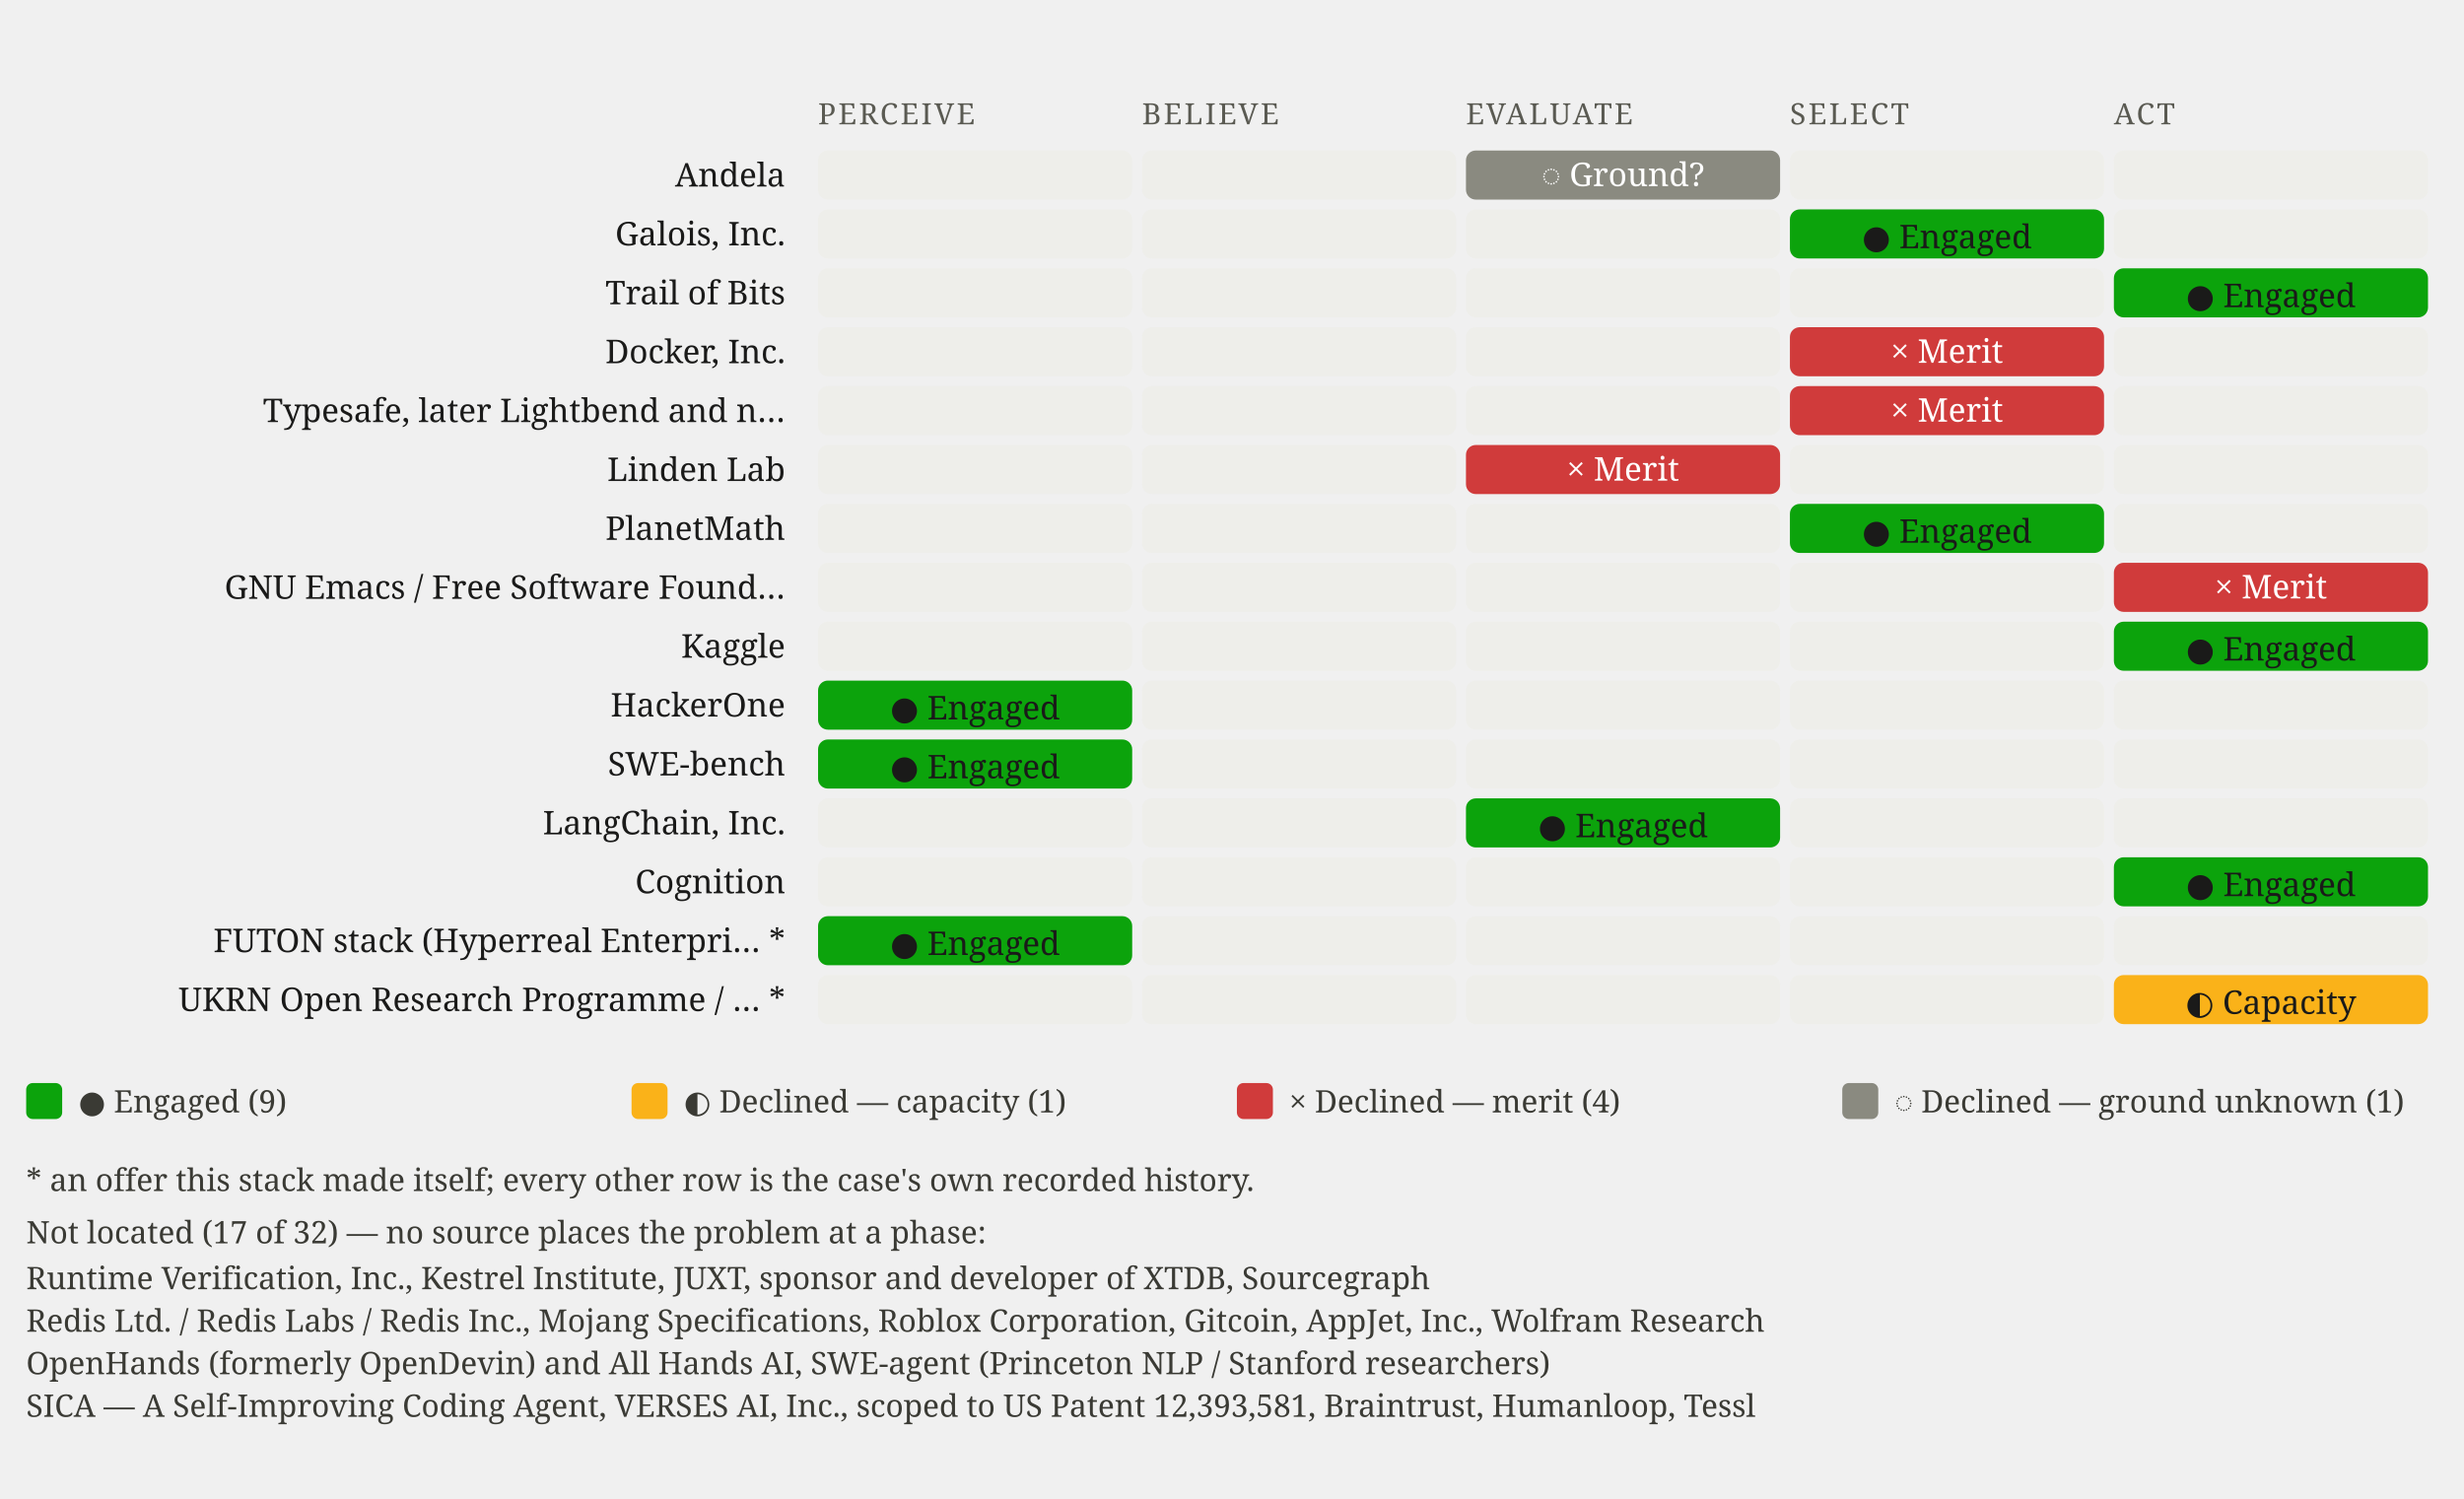
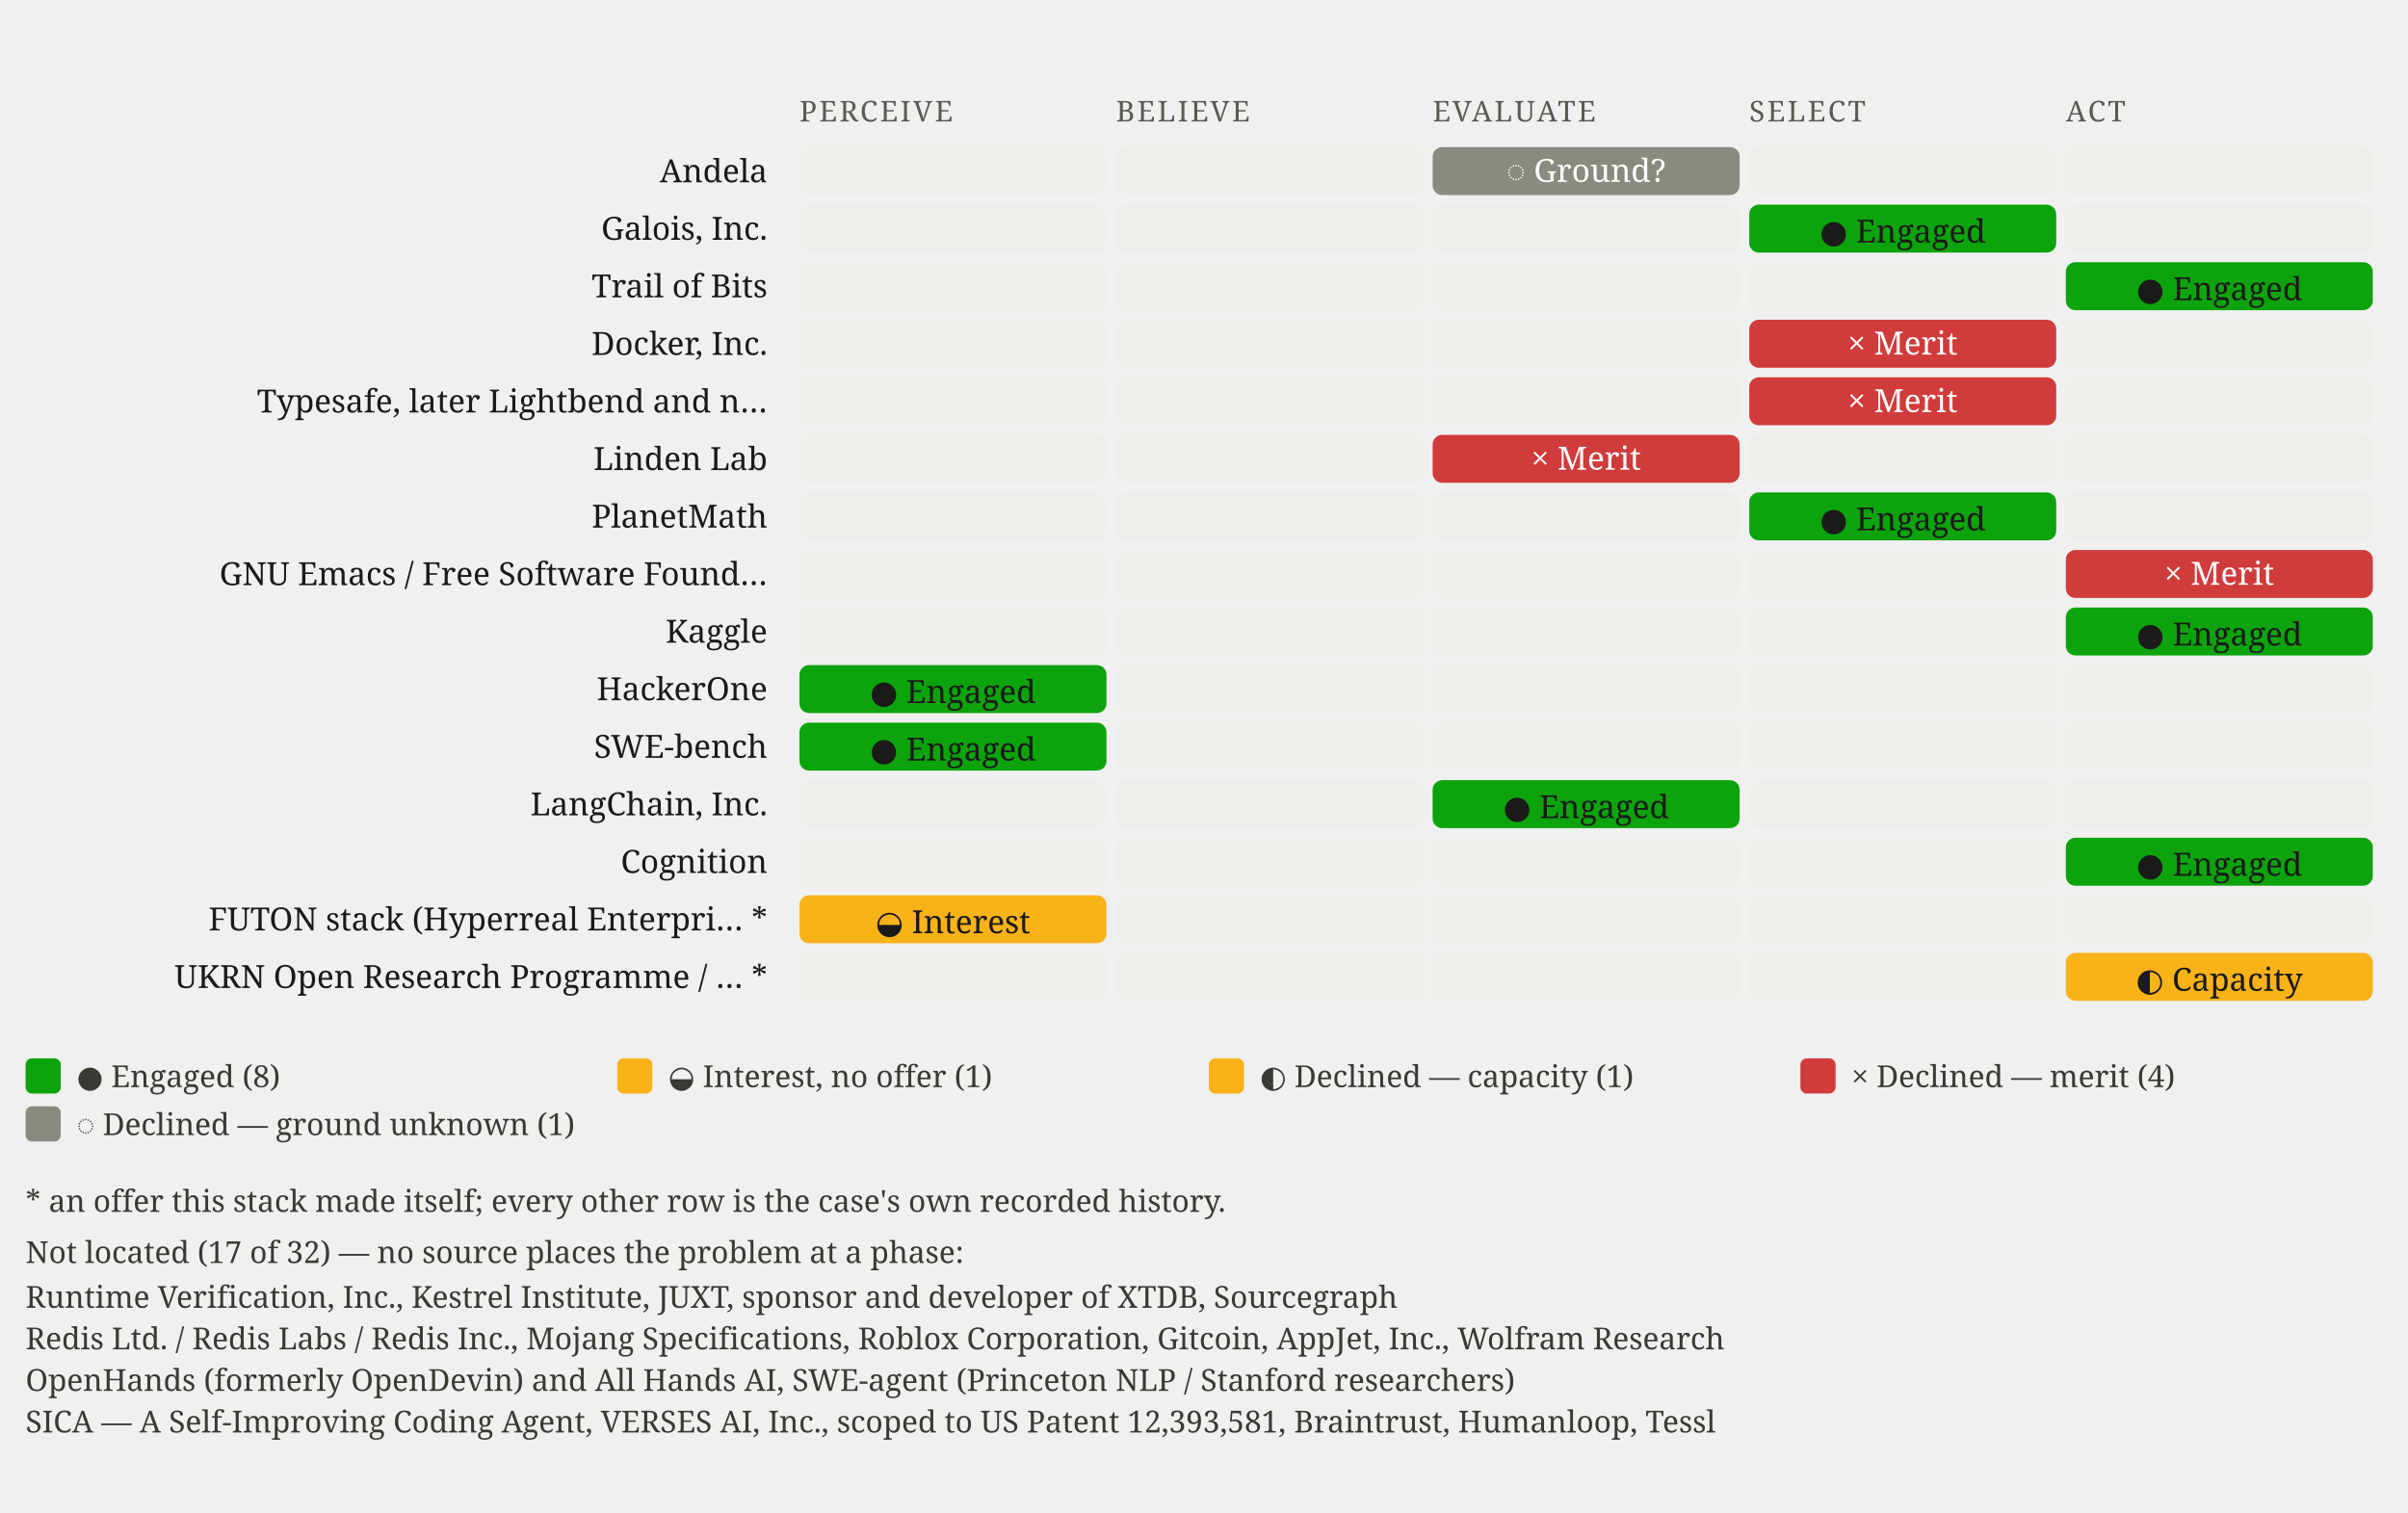
- <svg xmlns="http://www.w3.org/2000/svg" width="753" height="458" viewBox="0 0 753 458" role="img" aria-labelledby="t d">
+ <svg xmlns="http://www.w3.org/2000/svg" width="753" height="473" viewBox="0 0 753 473" role="img" aria-labelledby="t d">
  <style>.o{font:10px Georgia,serif;fill:#1a1a19}.o.u{fill:#9a9a92}.h{font:9px Georgia,serif;fill:#5a5a52;letter-spacing:.08em}.g{font:10px Georgia,serif;text-anchor:middle;dominant-baseline:central}.lg{font:9.5px Georgia,serif;fill:#3a3a34}</style>
  <text class="h" x="250" y="38">PERCEIVE</text>
  <text class="h" x="349" y="38">BELIEVE</text>
  <text class="h" x="448" y="38">EVALUATE</text>
  <text class="h" x="547" y="38">SELECT</text>
  <text class="h" x="646" y="38">ACT</text>
  <text class="o" x="240" y="57" text-anchor="end">Andela</text>
  <rect x="250" y="46" width="96" height="15" rx="3" fill="#eeeeea" />
  <rect x="349" y="46" width="96" height="15" rx="3" fill="#eeeeea" />
  <rect x="448" y="46" width="96" height="15" rx="3" fill="#8a8a80" />
  <text class="g" x="496" y="53" fill="#ffffff">◌ Ground?</text>
  <rect x="547" y="46" width="96" height="15" rx="3" fill="#eeeeea" />
  <rect x="646" y="46" width="96" height="15" rx="3" fill="#eeeeea" />
  <text class="o" x="240" y="75" text-anchor="end">Galois, Inc.</text>
  <rect x="250" y="64" width="96" height="15" rx="3" fill="#eeeeea" />
  <rect x="349" y="64" width="96" height="15" rx="3" fill="#eeeeea" />
  <rect x="448" y="64" width="96" height="15" rx="3" fill="#eeeeea" />
  <rect x="547" y="64" width="96" height="15" rx="3" fill="#0ca30c" />
  <text class="g" x="595" y="71" fill="#1a1a19">● Engaged</text>
  <rect x="646" y="64" width="96" height="15" rx="3" fill="#eeeeea" />
  <text class="o" x="240" y="93" text-anchor="end">Trail of Bits</text>
  <rect x="250" y="82" width="96" height="15" rx="3" fill="#eeeeea" />
  <rect x="349" y="82" width="96" height="15" rx="3" fill="#eeeeea" />
  <rect x="448" y="82" width="96" height="15" rx="3" fill="#eeeeea" />
  <rect x="547" y="82" width="96" height="15" rx="3" fill="#eeeeea" />
  <rect x="646" y="82" width="96" height="15" rx="3" fill="#0ca30c" />
  <text class="g" x="694" y="89" fill="#1a1a19">● Engaged</text>
  <text class="o" x="240" y="111" text-anchor="end">Docker, Inc.</text>
  <rect x="250" y="100" width="96" height="15" rx="3" fill="#eeeeea" />
  <rect x="349" y="100" width="96" height="15" rx="3" fill="#eeeeea" />
  <rect x="448" y="100" width="96" height="15" rx="3" fill="#eeeeea" />
  <rect x="547" y="100" width="96" height="15" rx="3" fill="#d03b3b" />
  <text class="g" x="595" y="107" fill="#ffffff">× Merit</text>
  <rect x="646" y="100" width="96" height="15" rx="3" fill="#eeeeea" />
  <text class="o" x="240" y="129" text-anchor="end">Typesafe, later Lightbend and n…</text>
  <rect x="250" y="118" width="96" height="15" rx="3" fill="#eeeeea" />
  <rect x="349" y="118" width="96" height="15" rx="3" fill="#eeeeea" />
  <rect x="448" y="118" width="96" height="15" rx="3" fill="#eeeeea" />
  <rect x="547" y="118" width="96" height="15" rx="3" fill="#d03b3b" />
  <text class="g" x="595" y="125" fill="#ffffff">× Merit</text>
  <rect x="646" y="118" width="96" height="15" rx="3" fill="#eeeeea" />
  <text class="o" x="240" y="147" text-anchor="end">Linden Lab</text>
  <rect x="250" y="136" width="96" height="15" rx="3" fill="#eeeeea" />
  <rect x="349" y="136" width="96" height="15" rx="3" fill="#eeeeea" />
  <rect x="448" y="136" width="96" height="15" rx="3" fill="#d03b3b" />
  <text class="g" x="496" y="143" fill="#ffffff">× Merit</text>
  <rect x="547" y="136" width="96" height="15" rx="3" fill="#eeeeea" />
  <rect x="646" y="136" width="96" height="15" rx="3" fill="#eeeeea" />
  <text class="o" x="240" y="165" text-anchor="end">PlanetMath</text>
  <rect x="250" y="154" width="96" height="15" rx="3" fill="#eeeeea" />
  <rect x="349" y="154" width="96" height="15" rx="3" fill="#eeeeea" />
  <rect x="448" y="154" width="96" height="15" rx="3" fill="#eeeeea" />
  <rect x="547" y="154" width="96" height="15" rx="3" fill="#0ca30c" />
  <text class="g" x="595" y="161" fill="#1a1a19">● Engaged</text>
  <rect x="646" y="154" width="96" height="15" rx="3" fill="#eeeeea" />
  <text class="o" x="240" y="183" text-anchor="end">GNU Emacs / Free Software Found…</text>
  <rect x="250" y="172" width="96" height="15" rx="3" fill="#eeeeea" />
  <rect x="349" y="172" width="96" height="15" rx="3" fill="#eeeeea" />
  <rect x="448" y="172" width="96" height="15" rx="3" fill="#eeeeea" />
  <rect x="547" y="172" width="96" height="15" rx="3" fill="#eeeeea" />
  <rect x="646" y="172" width="96" height="15" rx="3" fill="#d03b3b" />
  <text class="g" x="694" y="179" fill="#ffffff">× Merit</text>
  <text class="o" x="240" y="201" text-anchor="end">Kaggle</text>
  <rect x="250" y="190" width="96" height="15" rx="3" fill="#eeeeea" />
  <rect x="349" y="190" width="96" height="15" rx="3" fill="#eeeeea" />
  <rect x="448" y="190" width="96" height="15" rx="3" fill="#eeeeea" />
  <rect x="547" y="190" width="96" height="15" rx="3" fill="#eeeeea" />
  <rect x="646" y="190" width="96" height="15" rx="3" fill="#0ca30c" />
  <text class="g" x="694" y="197" fill="#1a1a19">● Engaged</text>
  <text class="o" x="240" y="219" text-anchor="end">HackerOne</text>
  <rect x="250" y="208" width="96" height="15" rx="3" fill="#0ca30c" />
  <text class="g" x="298" y="215" fill="#1a1a19">● Engaged</text>
  <rect x="349" y="208" width="96" height="15" rx="3" fill="#eeeeea" />
  <rect x="448" y="208" width="96" height="15" rx="3" fill="#eeeeea" />
  <rect x="547" y="208" width="96" height="15" rx="3" fill="#eeeeea" />
  <rect x="646" y="208" width="96" height="15" rx="3" fill="#eeeeea" />
  <text class="o" x="240" y="237" text-anchor="end">SWE-bench</text>
  <rect x="250" y="226" width="96" height="15" rx="3" fill="#0ca30c" />
  <text class="g" x="298" y="233" fill="#1a1a19">● Engaged</text>
  <rect x="349" y="226" width="96" height="15" rx="3" fill="#eeeeea" />
  <rect x="448" y="226" width="96" height="15" rx="3" fill="#eeeeea" />
  <rect x="547" y="226" width="96" height="15" rx="3" fill="#eeeeea" />
  <rect x="646" y="226" width="96" height="15" rx="3" fill="#eeeeea" />
  <text class="o" x="240" y="255" text-anchor="end">LangChain, Inc.</text>
  <rect x="250" y="244" width="96" height="15" rx="3" fill="#eeeeea" />
  <rect x="349" y="244" width="96" height="15" rx="3" fill="#eeeeea" />
  <rect x="448" y="244" width="96" height="15" rx="3" fill="#0ca30c" />
  <text class="g" x="496" y="251" fill="#1a1a19">● Engaged</text>
  <rect x="547" y="244" width="96" height="15" rx="3" fill="#eeeeea" />
  <rect x="646" y="244" width="96" height="15" rx="3" fill="#eeeeea" />
  <text class="o" x="240" y="273" text-anchor="end">Cognition</text>
  <rect x="250" y="262" width="96" height="15" rx="3" fill="#eeeeea" />
  <rect x="349" y="262" width="96" height="15" rx="3" fill="#eeeeea" />
  <rect x="448" y="262" width="96" height="15" rx="3" fill="#eeeeea" />
  <rect x="547" y="262" width="96" height="15" rx="3" fill="#eeeeea" />
  <rect x="646" y="262" width="96" height="15" rx="3" fill="#0ca30c" />
  <text class="g" x="694" y="269" fill="#1a1a19">● Engaged</text>
  <text class="o" x="240" y="291" text-anchor="end">FUTON stack (Hyperreal Enterpri… *</text>
-   <rect x="250" y="280" width="96" height="15" rx="3" fill="#0ca30c" />
-   <text class="g" x="298" y="287" fill="#1a1a19">● Engaged</text>
+   <rect x="250" y="280" width="96" height="15" rx="3" fill="#fab219" />
+   <text class="g" x="298" y="287" fill="#1a1a19">◒ Interest</text>
  <rect x="349" y="280" width="96" height="15" rx="3" fill="#eeeeea" />
  <rect x="448" y="280" width="96" height="15" rx="3" fill="#eeeeea" />
  <rect x="547" y="280" width="96" height="15" rx="3" fill="#eeeeea" />
  <rect x="646" y="280" width="96" height="15" rx="3" fill="#eeeeea" />
  <text class="o" x="240" y="309" text-anchor="end">UKRN Open Research Programme / … *</text>
  <rect x="250" y="298" width="96" height="15" rx="3" fill="#eeeeea" />
  <rect x="349" y="298" width="96" height="15" rx="3" fill="#eeeeea" />
  <rect x="448" y="298" width="96" height="15" rx="3" fill="#eeeeea" />
  <rect x="547" y="298" width="96" height="15" rx="3" fill="#eeeeea" />
  <rect x="646" y="298" width="96" height="15" rx="3" fill="#fab219" />
  <text class="g" x="694" y="305" fill="#1a1a19">◐ Capacity</text>
  <rect x="8" y="331" width="11" height="11" rx="2" fill="#0ca30c" />
-   <text class="lg" x="24" y="340">● Engaged (9)</text>
+   <text class="lg" x="24" y="340">● Engaged (8)</text>
  <rect x="193" y="331" width="11" height="11" rx="2" fill="#fab219" />
-   <text class="lg" x="209" y="340">◐ Declined — capacity (1)</text>
-   <rect x="378" y="331" width="11" height="11" rx="2" fill="#d03b3b" />
-   <text class="lg" x="394" y="340">× Declined — merit (4)</text>
-   <rect x="563" y="331" width="11" height="11" rx="2" fill="#8a8a80" />
-   <text class="lg" x="579" y="340">◌ Declined — ground unknown (1)</text>
-   <text class="lg" x="8" y="364" fill="#5a5a52">* an offer this stack made itself; every other row is the case's own recorded history.</text>
-   <text class="lg" x="8" y="380" fill="#5a5a52">Not located (17 of 32) — no source places the problem at a phase:</text>
-   <text class="lg" x="8" y="394" fill="#8a8a80">Runtime Verification, Inc., Kestrel Institute, JUXT, sponsor and developer of XTDB, Sourcegraph</text>
-   <text class="lg" x="8" y="407" fill="#8a8a80">Redis Ltd. / Redis Labs / Redis Inc., Mojang Specifications, Roblox Corporation, Gitcoin, AppJet, Inc., Wolfram Research</text>
-   <text class="lg" x="8" y="420" fill="#8a8a80">OpenHands (formerly OpenDevin) and All Hands AI, SWE-agent (Princeton NLP / Stanford researchers)</text>
-   <text class="lg" x="8" y="433" fill="#8a8a80">SICA — A Self-Improving Coding Agent, VERSES AI, Inc., scoped to US Patent 12,393,581, Braintrust, Humanloop, Tessl</text>
+   <text class="lg" x="209" y="340">◒ Interest, no offer (1)</text>
+   <rect x="378" y="331" width="11" height="11" rx="2" fill="#fab219" />
+   <text class="lg" x="394" y="340">◐ Declined — capacity (1)</text>
+   <rect x="563" y="331" width="11" height="11" rx="2" fill="#d03b3b" />
+   <text class="lg" x="579" y="340">× Declined — merit (4)</text>
+   <rect x="8" y="346" width="11" height="11" rx="2" fill="#8a8a80" />
+   <text class="lg" x="24" y="355">◌ Declined — ground unknown (1)</text>
+   <text class="lg" x="8" y="379" fill="#5a5a52">* an offer this stack made itself; every other row is the case's own recorded history.</text>
+   <text class="lg" x="8" y="395" fill="#5a5a52">Not located (17 of 32) — no source places the problem at a phase:</text>
+   <text class="lg" x="8" y="409" fill="#8a8a80">Runtime Verification, Inc., Kestrel Institute, JUXT, sponsor and developer of XTDB, Sourcegraph</text>
+   <text class="lg" x="8" y="422" fill="#8a8a80">Redis Ltd. / Redis Labs / Redis Inc., Mojang Specifications, Roblox Corporation, Gitcoin, AppJet, Inc., Wolfram Research</text>
+   <text class="lg" x="8" y="435" fill="#8a8a80">OpenHands (formerly OpenDevin) and All Hands AI, SWE-agent (Princeton NLP / Stanford researchers)</text>
+   <text class="lg" x="8" y="448" fill="#8a8a80">SICA — A Self-Improving Coding Agent, VERSES AI, Inc., scoped to US Patent 12,393,581, Braintrust, Humanloop, Tessl</text>
</svg>
